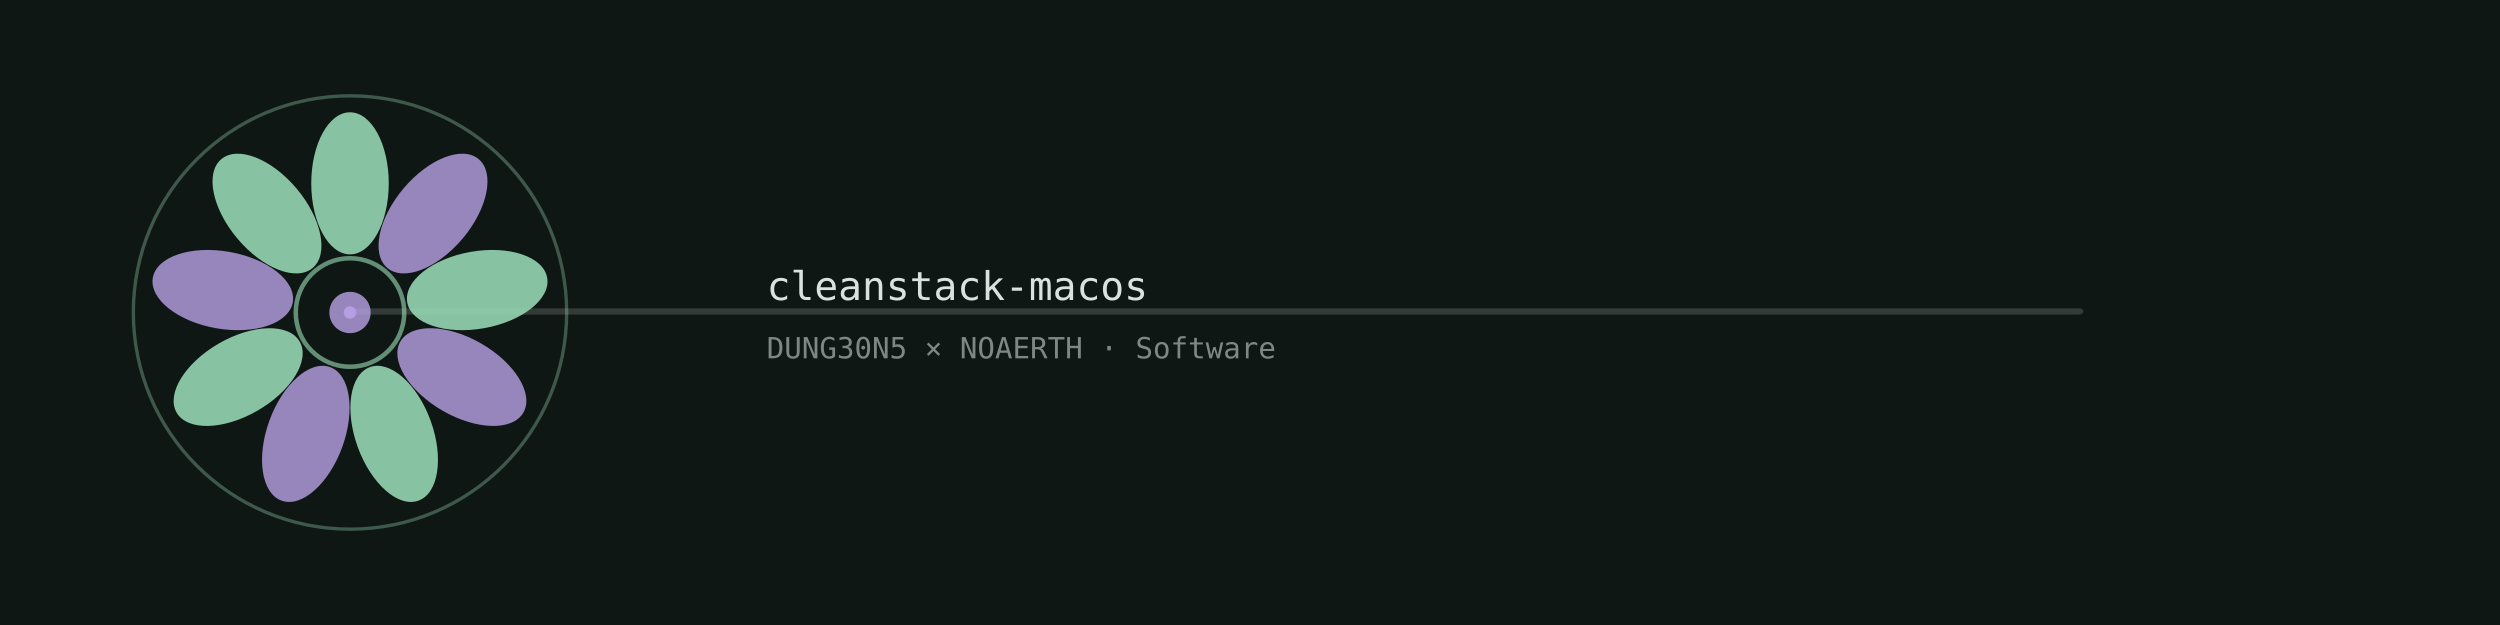
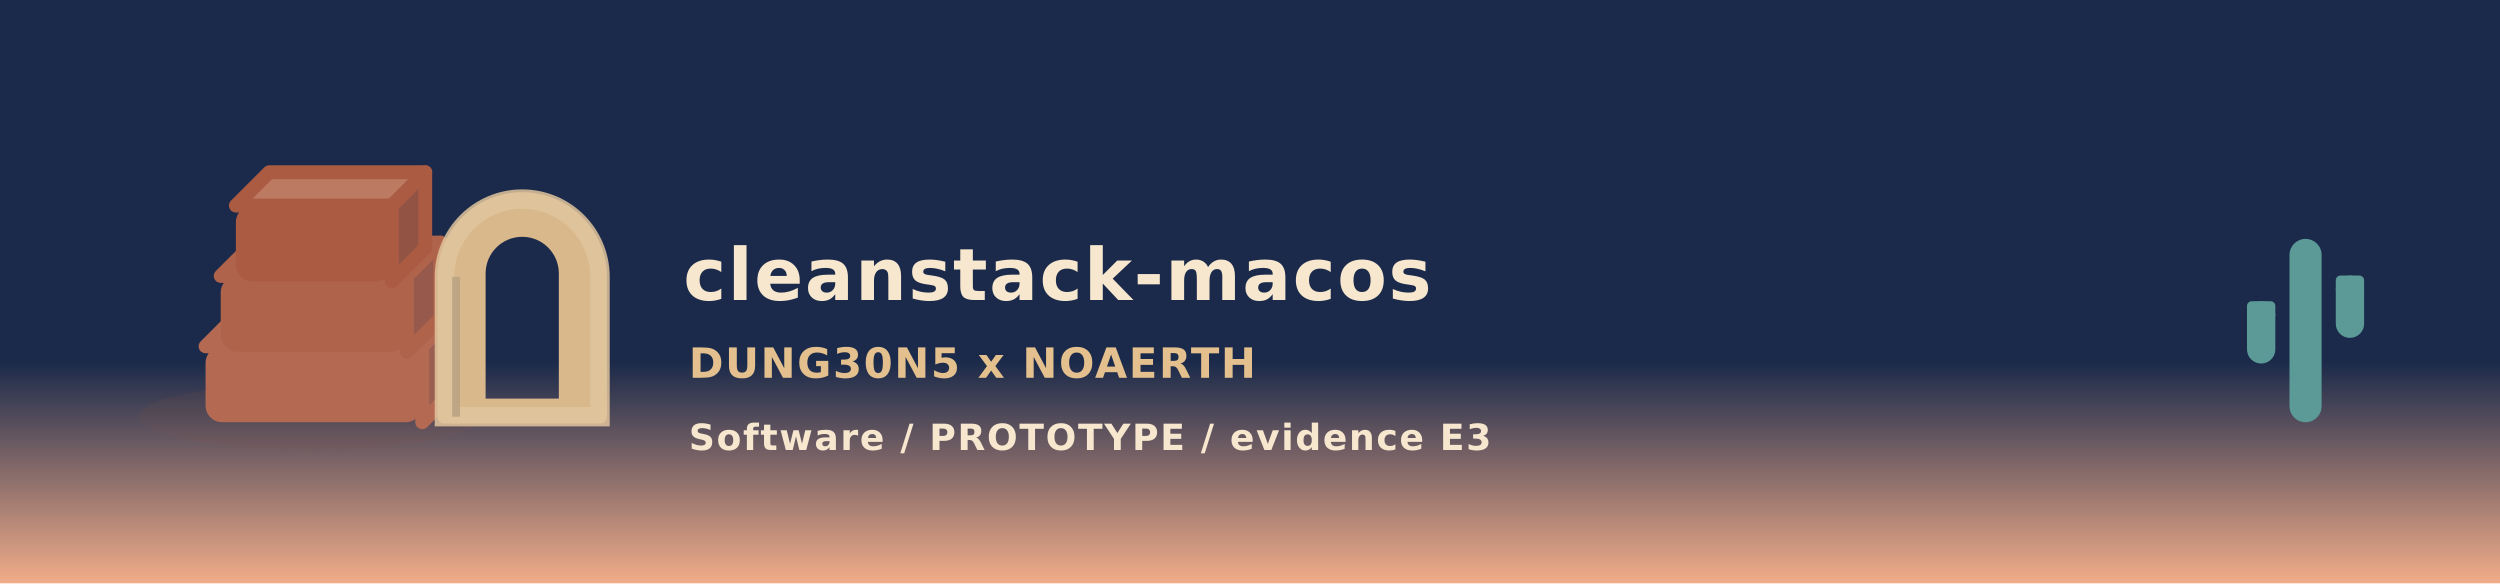
- <svg xmlns="http://www.w3.org/2000/svg" viewBox="0 0 1200 300" width="1200" height="300" role="img" aria-label="cleanstack-macos identity object">
-   <rect width="1200" height="300" fill="#0f1714" />
-   <defs>
-     <linearGradient id="gft" x1="0" y1="0" x2="1" y2="1">
-       <stop offset="0%" stop-color="#95d5b2" />
-       <stop offset="100%" stop-color="#b8a1e6" />
-     </linearGradient>
-   </defs>
-   <rect x="168.00" y="148.00" width="832.00" height="3.00" rx="2.00" fill="rgba(240,248,244,0.160)" opacity="1.00" />
+ <svg xmlns="http://www.w3.org/2000/svg" width="900" height="210" viewBox="0 0 900 210" role="img" aria-label="cleanstack-macos - identity object">
+   <linearGradient id="skyf" x1="0" y1="0" x2="0" y2="1">
+     <stop offset="0" stop-color="#1b2a4a" />
+     <stop offset="0.62" stop-color="#1b2a4a" />
+     <stop offset="1" stop-color="#f3ad8a" />
+   </linearGradient>
+   <rect width="900" height="210" fill="url(#skyf)" />
+   <rect x="0" y="352" width="900" height="-142" fill="#e3c08d" />
+   <rect x="0" y="352" width="900" height="3" fill="#e6c596" />
+   <ellipse cx="112" cy="150" rx="62" ry="12" fill="rgba(138,90,68,0.11)" />
  <g>
-     <ellipse cx="168.00" cy="88.00" rx="18.60" ry="34.10" fill="rgba(149,213,178,0.900)" opacity="1.00" transform="rotate(0.0 168.00 88.00)" />
-     <ellipse cx="207.85" cy="102.51" rx="18.60" ry="34.10" fill="rgba(184,161,230,0.800)" opacity="1.00" transform="rotate(40.0 207.85 102.51)" />
-     <ellipse cx="229.06" cy="139.23" rx="18.60" ry="34.10" fill="rgba(149,213,178,0.900)" opacity="1.00" transform="rotate(80.0 229.06 139.23)" />
-     <ellipse cx="221.69" cy="181.00" rx="18.60" ry="34.10" fill="rgba(184,161,230,0.800)" opacity="1.00" transform="rotate(120.0 221.69 181.00)" />
-     <ellipse cx="189.21" cy="208.26" rx="18.60" ry="34.10" fill="rgba(149,213,178,0.900)" opacity="1.00" transform="rotate(160.0 189.21 208.26)" />
-     <ellipse cx="146.79" cy="208.26" rx="18.60" ry="34.10" fill="rgba(184,161,230,0.800)" opacity="1.00" transform="rotate(200.0 146.79 208.26)" />
-     <ellipse cx="114.31" cy="181.00" rx="18.60" ry="34.10" fill="rgba(149,213,178,0.900)" opacity="1.00" transform="rotate(240.0 114.31 181.00)" />
-     <ellipse cx="106.94" cy="139.23" rx="18.60" ry="34.10" fill="rgba(184,161,230,0.800)" opacity="1.00" transform="rotate(280.0 106.94 139.23)" />
-     <ellipse cx="128.15" cy="102.51" rx="18.60" ry="34.10" fill="rgba(149,213,178,0.900)" opacity="1.00" transform="rotate(320.0 128.15 102.51)" />
-     <circle cx="168.00" cy="150.00" r="26.04" fill="none" stroke="rgba(149,213,178,0.900)" stroke-width="2.17" opacity="0.70" />
-     <circle cx="168.00" cy="150.00" r="9.92" fill="rgba(184,161,230,0.800)" opacity="1.00" />
-     <animate attributeName="opacity" values="0.25;1.0;0.25" dur="16.1s" begin="0s" repeatCount="indefinite" />
+     <path d="M74,124.67 L152,124.67 L164,112.67 L86,112.67 Z" fill="#c3866d" stroke="#b46a52" stroke-width="5" stroke-linejoin="round" />
+     <path d="M152,124.67 L164,112.67 L164,140 L152,152 Z" fill="#9a5f51" stroke="#b46a52" stroke-width="5" stroke-linejoin="round" />
+     <rect x="74" y="124.67" width="78" height="27.33" rx="6" fill="#b46a52" />
+     <path d="M79.46,99.33 L146.54,99.33 L158.54,87.33 L91.46,87.33 Z" fill="#bf8068" stroke="#b0634b" stroke-width="5" stroke-linejoin="round" />
+     <path d="M146.54,99.33 L158.54,87.33 L158.54,114.67 L146.54,126.67 Z" fill="#97594b" stroke="#b0634b" stroke-width="5" stroke-linejoin="round" />
+     <rect x="79.46" y="99.33" width="67.08" height="27.33" rx="6" fill="#b0634b" />
+     <path d="M84.92,74 L141.08,74 L153.08,62 L96.92,62 Z" fill="#bc7a62" stroke="#ac5b43" stroke-width="5" stroke-linejoin="round" />
+     <path d="M141.08,74 L153.08,62 L153.08,89.33 L141.08,101.33 Z" fill="#935344" stroke="#ac5b43" stroke-width="5" stroke-linejoin="round" />
+     <rect x="84.92" y="74" width="56.16" height="27.33" rx="6" fill="#ac5b43" />
+     <animate attributeName="opacity" values="0.72;1;0.72" dur="6s" begin="0s" repeatCount="indefinite" />
  </g>
-   <g>
-     <ellipse cx="168.00" cy="88.00" rx="18.60" ry="34.10" fill="none" opacity="1.00" transform="rotate(0.0 168.00 88.00)" />
-     <ellipse cx="207.85" cy="102.51" rx="18.60" ry="34.10" fill="none" opacity="1.00" transform="rotate(40.0 207.85 102.51)" />
-     <ellipse cx="229.06" cy="139.23" rx="18.60" ry="34.10" fill="none" opacity="1.00" transform="rotate(80.0 229.06 139.23)" />
-     <ellipse cx="221.69" cy="181.00" rx="18.60" ry="34.10" fill="none" opacity="1.00" transform="rotate(120.0 221.69 181.00)" />
-     <ellipse cx="189.21" cy="208.26" rx="18.60" ry="34.10" fill="none" opacity="1.00" transform="rotate(160.0 189.21 208.26)" />
-     <ellipse cx="146.79" cy="208.26" rx="18.60" ry="34.10" fill="none" opacity="1.00" transform="rotate(200.0 146.79 208.26)" />
-     <ellipse cx="114.31" cy="181.00" rx="18.60" ry="34.10" fill="none" opacity="1.00" transform="rotate(240.0 114.31 181.00)" />
-     <ellipse cx="106.94" cy="139.23" rx="18.60" ry="34.10" fill="none" opacity="1.00" transform="rotate(280.0 106.94 139.23)" />
-     <ellipse cx="128.15" cy="102.51" rx="18.60" ry="34.10" fill="none" opacity="1.00" transform="rotate(320.0 128.15 102.51)" />
-     <circle cx="168.00" cy="150.00" r="26.04" fill="none" stroke="none" stroke-width="2.17" opacity="0.70" />
-     <circle cx="168.00" cy="150.00" r="9.92" fill="none" opacity="1.00" />
-     <animateTransform attributeName="transform" type="rotate" values="0.0 0.00 0.00 360.0 0.00 0.00" dur="32.2s" begin="0s" repeatCount="indefinite" />
-   </g>
-   <g>
-     <circle cx="168.00" cy="150.00" r="104.00" fill="none" stroke="rgba(149,213,178,0.350)" stroke-width="1.60" opacity="1.00" />
-     <animate attributeName="opacity" values="0.25;1.0;0.25" dur="16.1s" begin="0s" repeatCount="indefinite" />
-   </g>
-   <circle cx="168" cy="150" r="3" fill="rgba(184,161,230,0.900)">
-     <animate attributeName="opacity" values="0.35;0.95;0.35" dur="16.1s" begin="0s" repeatCount="indefinite" />
-   </circle>
-   <text x="368" y="144" font-family="ui-monospace,Menlo,monospace" font-size="19" fill="rgba(240,248,244,0.900)">cleanstack-macos</text>
-   <text x="368" y="172" font-family="ui-monospace,Menlo,monospace" font-size="14" fill="rgba(240,248,244,0.500)">DUNG30N5 × NOAERTH · Software</text>
+   <path d="M160,150 L160,99.68 A28,28 0 0 1 216,99.68 L216,150 Z M172.32,146 L172.32,98.43 A15.68,15.68 0 0 1 203.68,98.43 L203.68,146 Z" fill="#d9b98c" fill-rule="evenodd" stroke="#d9b98c" stroke-width="5" stroke-linejoin="round" />
+   <path d="M160,150 L160,99.68 A28,28 0 0 1 216,99.68 L216,150 Z" fill="none" stroke="#e0c49c" stroke-width="7" stroke-linecap="round" opacity="0.85" />
+   <rect x="162.8" y="99.68" width="2.8" height="50.32" fill="#bea583" />
+   <text x="246" y="108" font-family="Verdana,DejaVu Sans,sans-serif" font-size="26" font-weight="700" letter-spacing="0.6" fill="#f6e7ce" text-anchor="start">cleanstack-macos</text>
+   <text x="248" y="136" font-family="Verdana,DejaVu Sans,sans-serif" font-size="15" font-weight="700" letter-spacing="0.6" fill="#e3c08d" text-anchor="start">DUNG30N5 x NOAERTH</text>
+   <text x="248" y="162" font-family="Verdana,DejaVu Sans,sans-serif" font-size="13" font-weight="700" letter-spacing="0.6" fill="#f6e7ce" text-anchor="start">Software  /  PROTOTYPE  /  evidence E3</text>
+   <rect x="824.22" y="86" width="11.56" height="66" rx="5.78" fill="#5b9a97" />
+   <rect x="808.92" y="108.44" width="10.2" height="22.44" rx="5.1" fill="#5b9a97" />
+   <rect x="808.92" y="108.44" width="10.2" height="6.6" rx="1.7" fill="#5b9a97" />
+   <rect x="840.88" y="99.2" width="10.2" height="22.44" rx="5.1" fill="#5b9a97" />
+   <rect x="840.88" y="99.2" width="10.2" height="6.6" rx="1.7" fill="#5b9a97" />
</svg>
